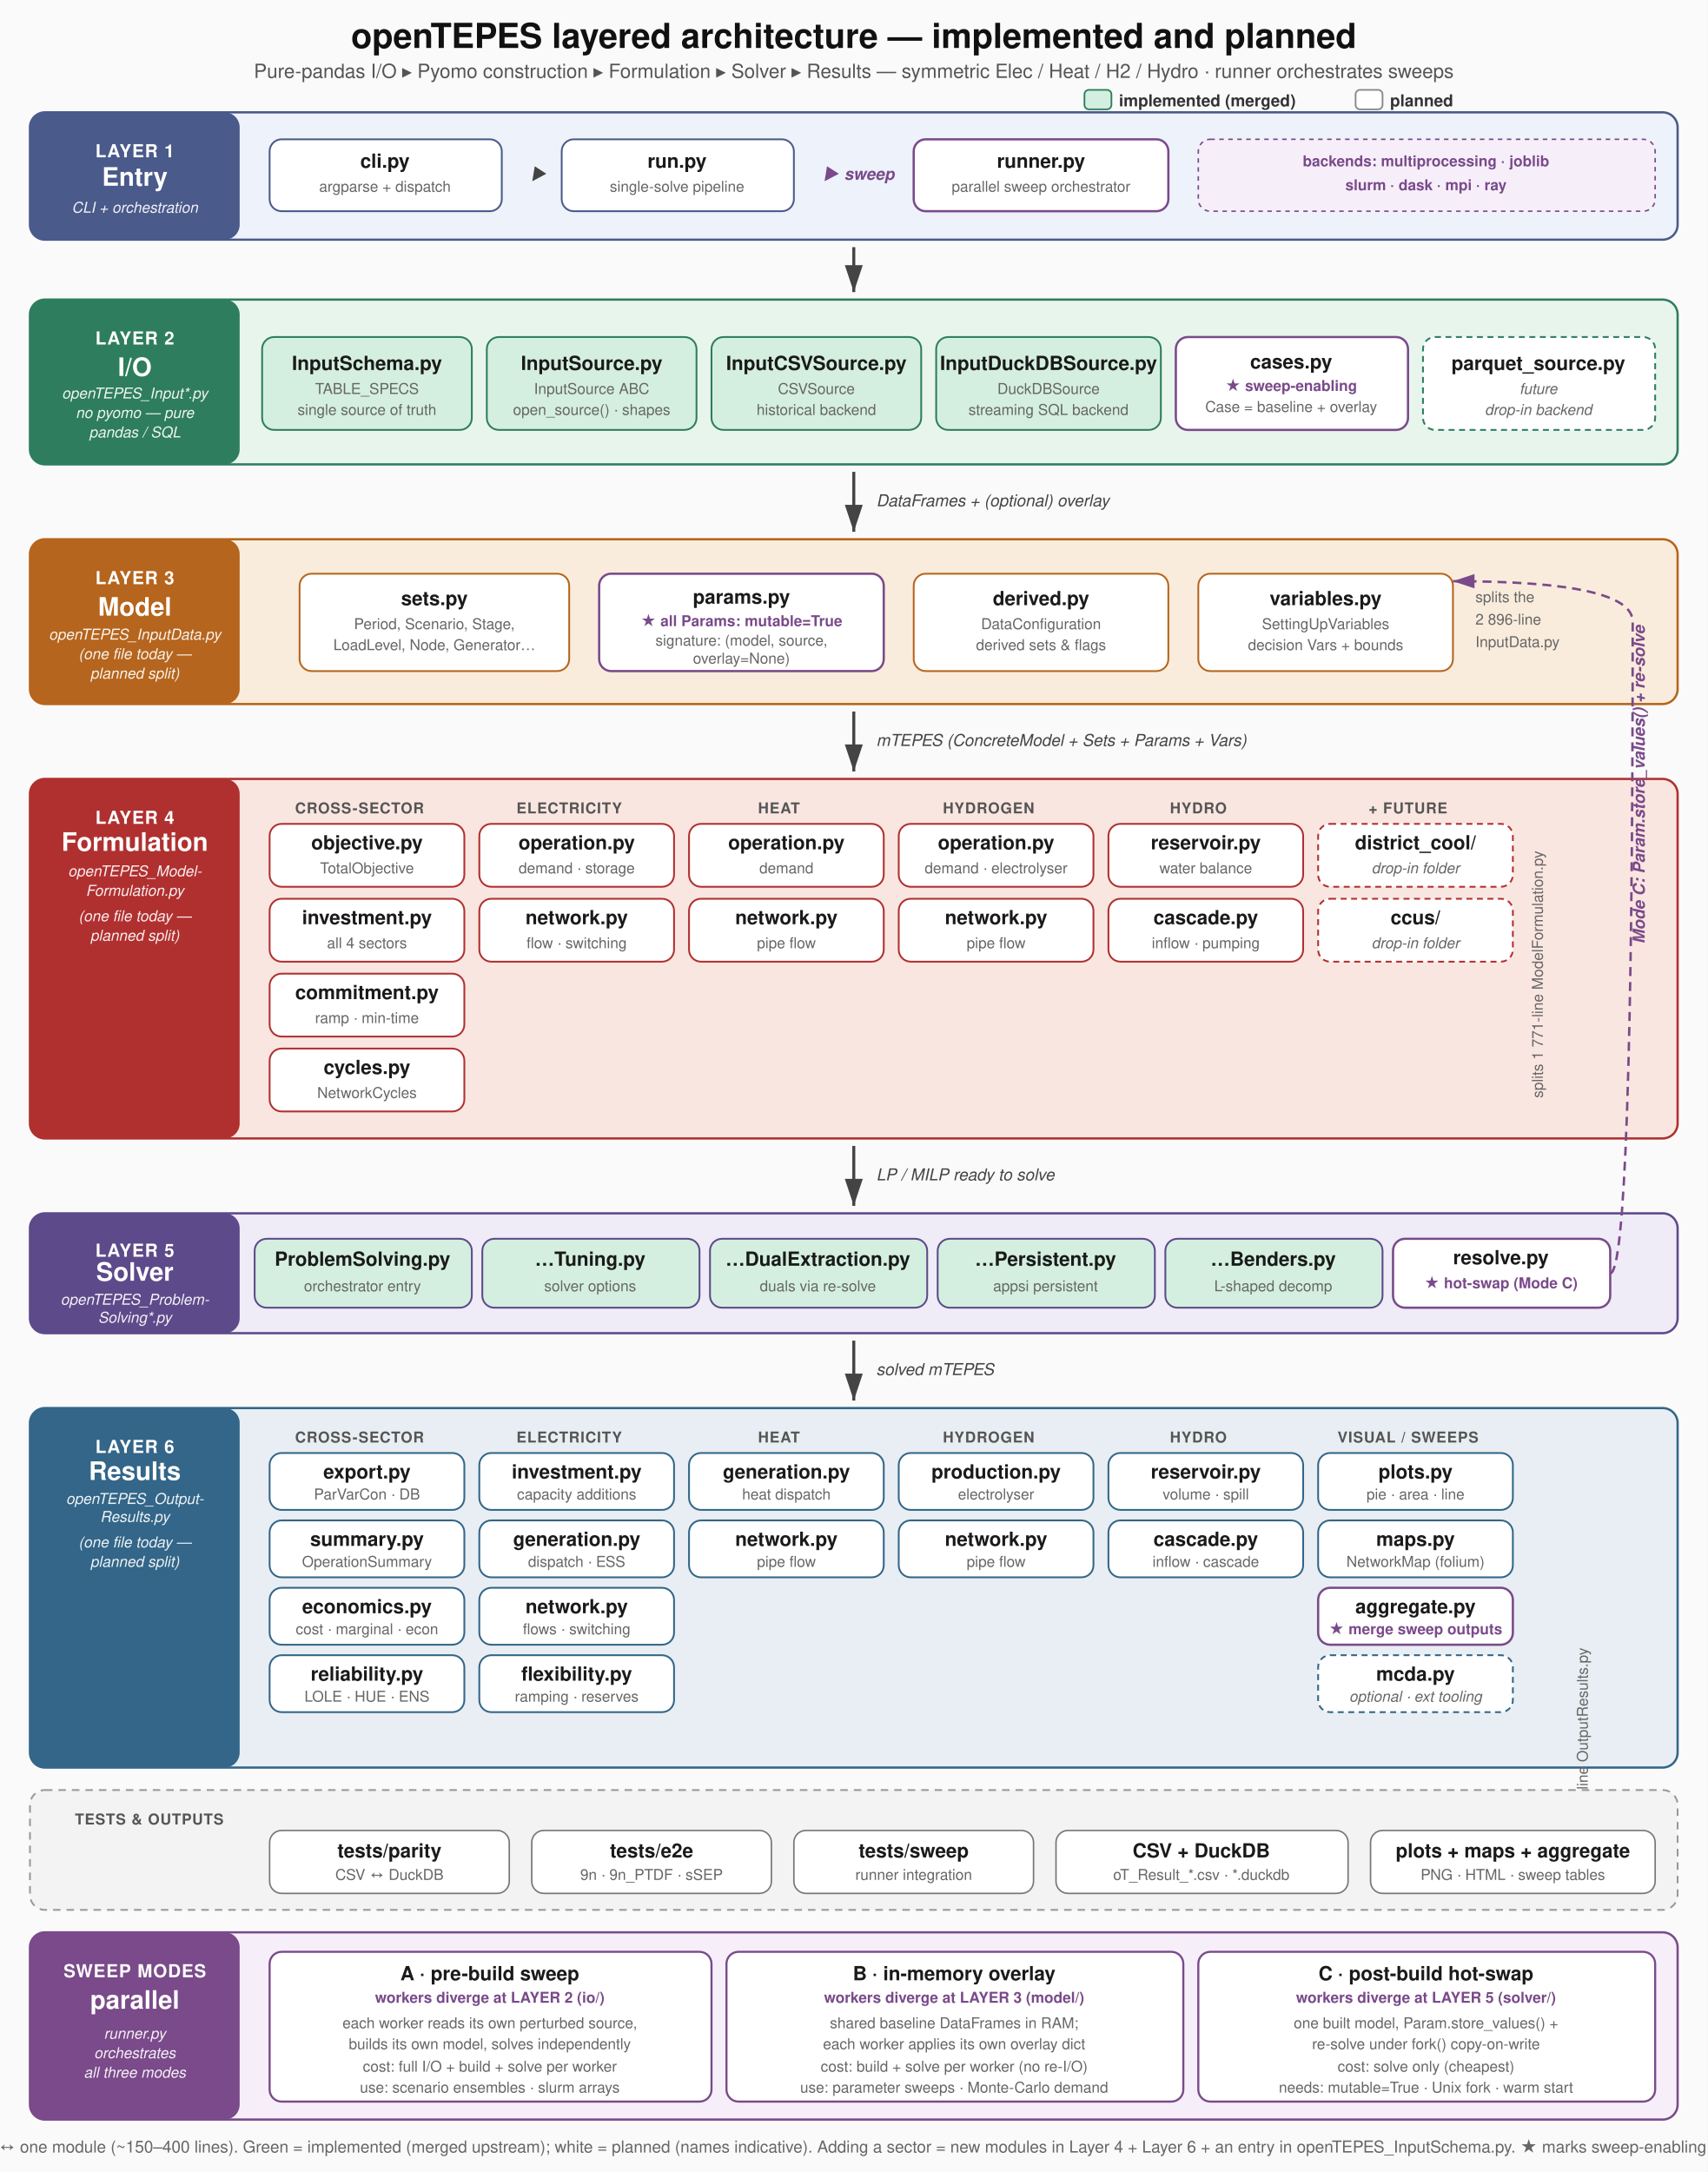
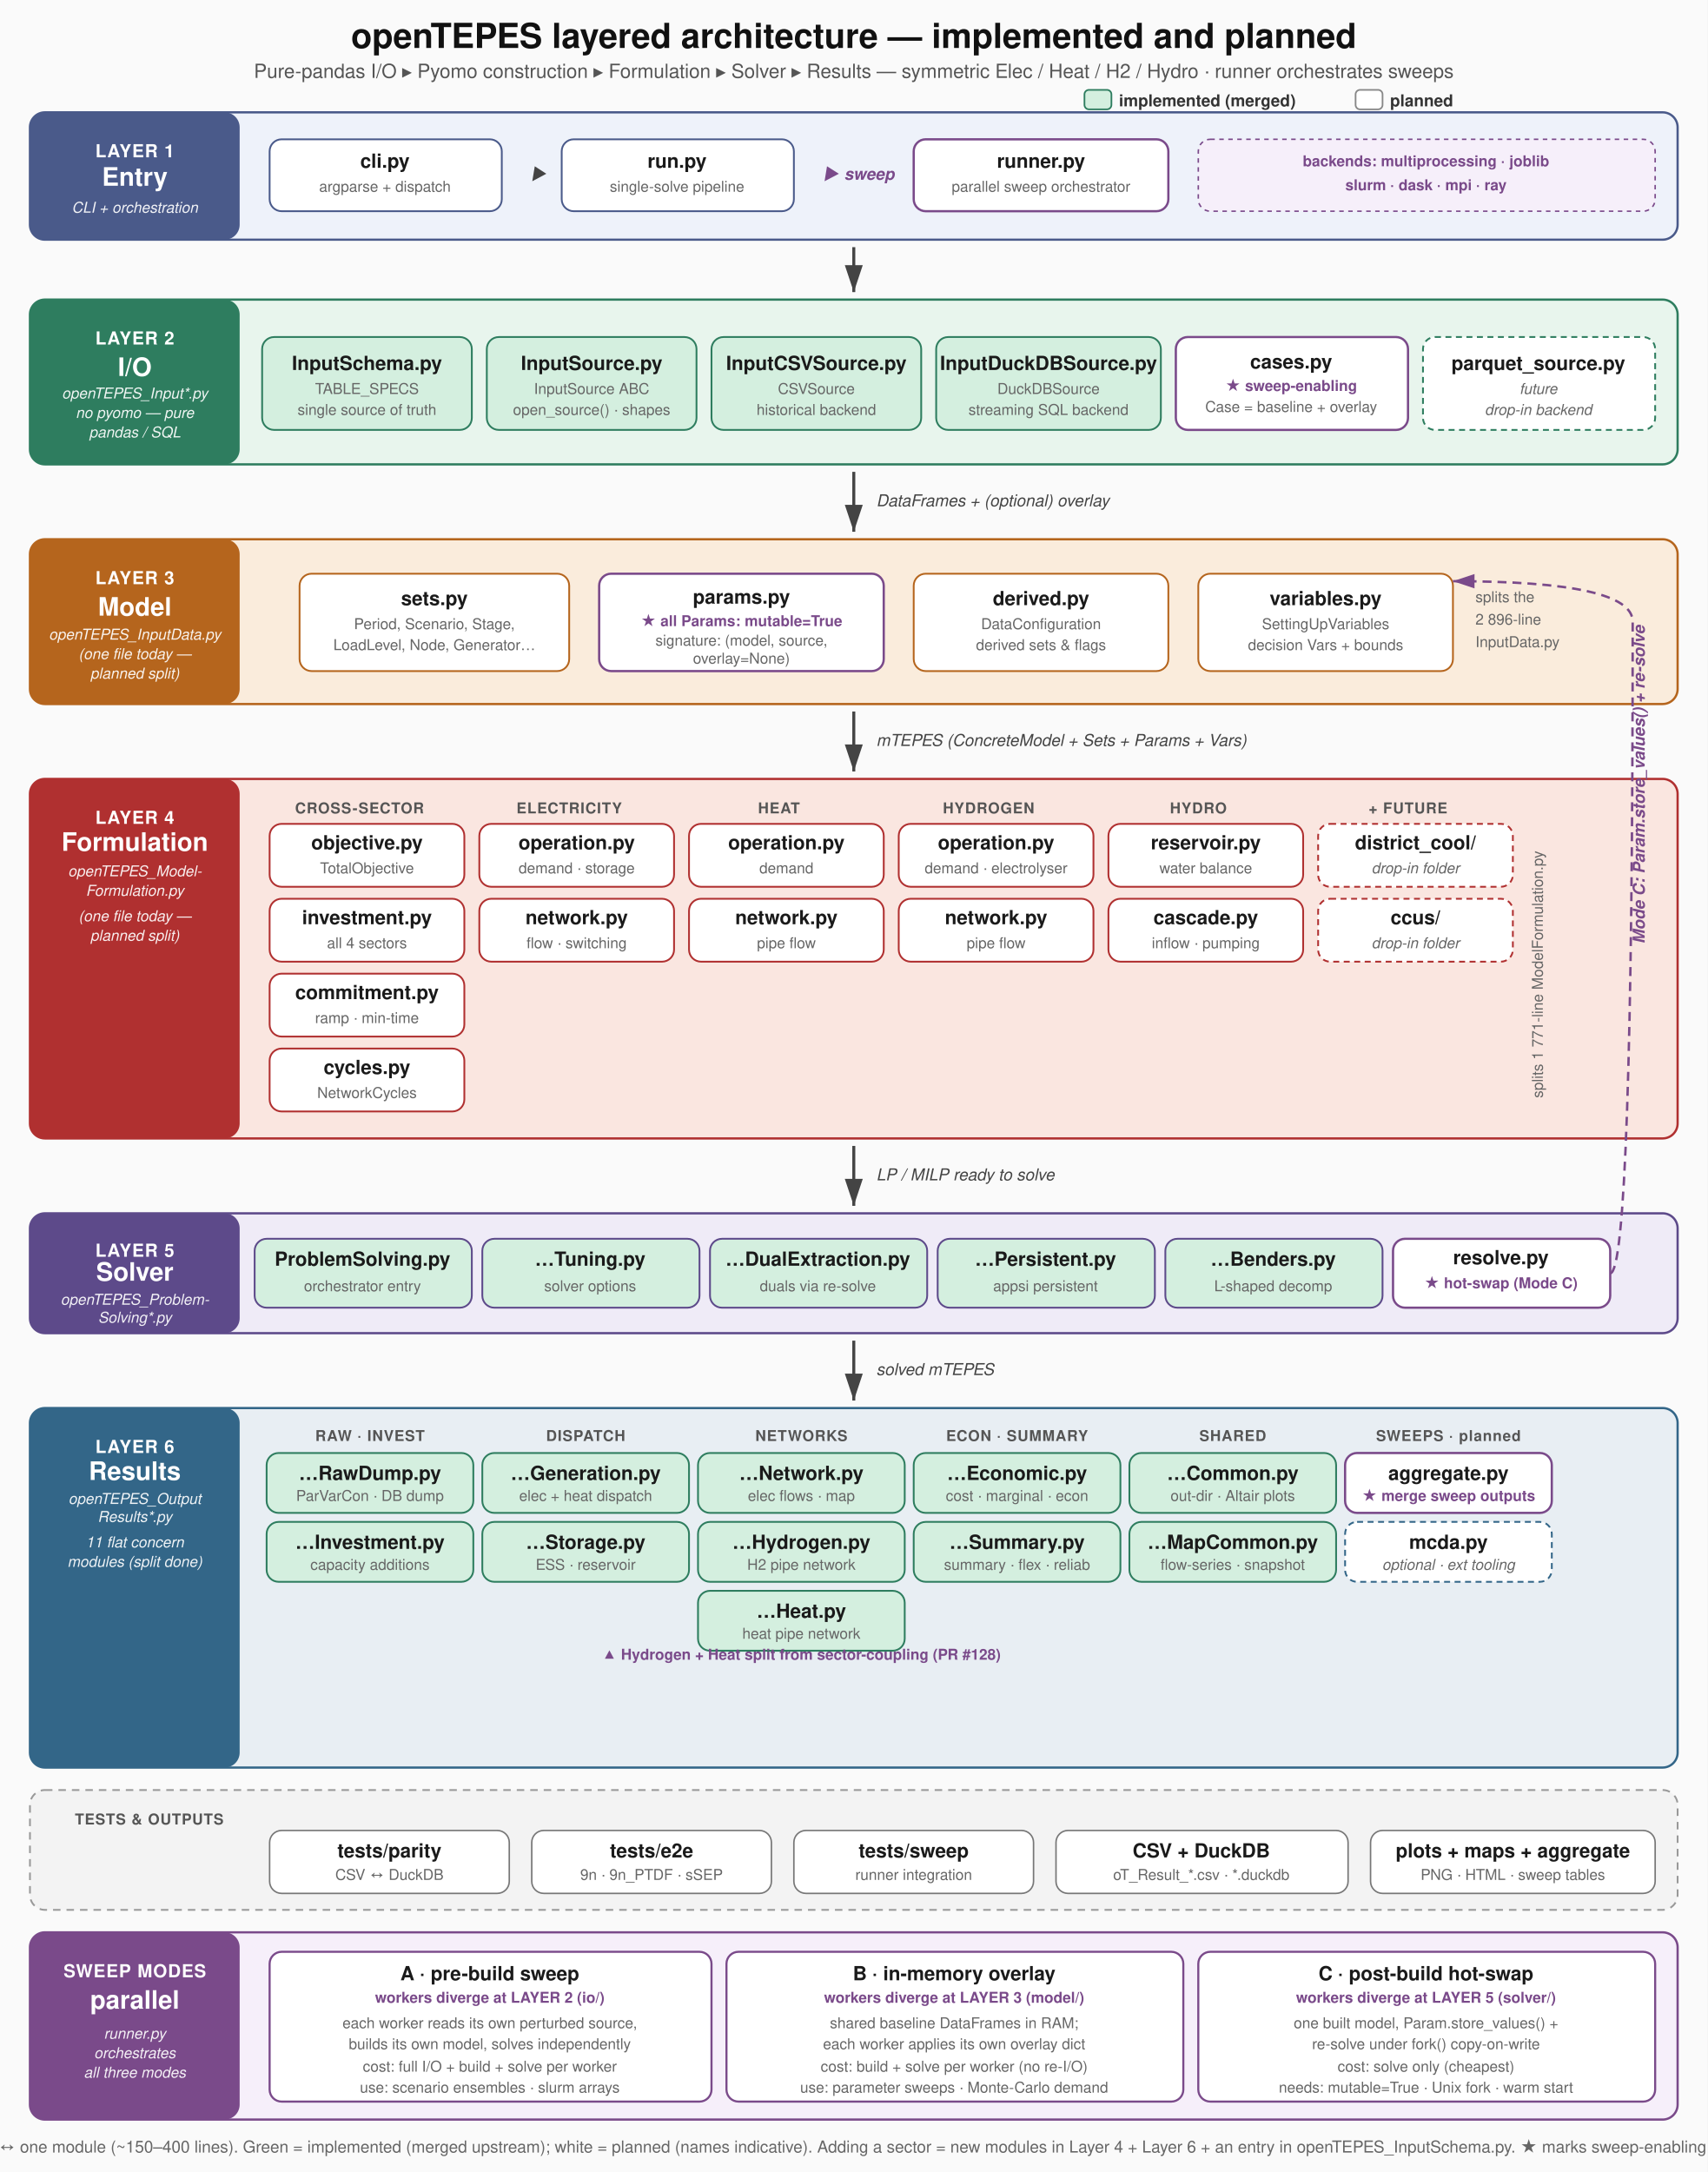
<svg xmlns="http://www.w3.org/2000/svg" viewBox="0 0 1140 1450" font-family="-apple-system,BlinkMacSystemFont,'Segoe UI',Helvetica,Arial,sans-serif">
  <defs>
    <marker id="arrow" markerWidth="10" markerHeight="10" refX="9" refY="3" orient="auto" markerUnits="strokeWidth">
      <path d="M0,0 L0,6 L9,3 z" fill="#444" />
    </marker>
    <marker id="arrowP" markerWidth="10" markerHeight="10" refX="9" refY="3" orient="auto" markerUnits="strokeWidth">
      <path d="M0,0 L0,6 L9,3 z" fill="#7a4a8a" />
    </marker>
    <style>
      .title       { font-size: 23px; font-weight: 800; fill: #111; }
      .subtitle    { font-size: 13px; fill: #555; }
      .layer-tag   { font-size: 12px; font-weight: 700; fill: #fff; letter-spacing: 0.5px; }
      .layer-name  { font-size: 17px; font-weight: 800; fill: #fff; }
      .layer-note  { font-size: 10px; fill: #fff; opacity: 0.92; font-style: italic; }
      .mod         { font-size: 13px; font-weight: 700; fill: #1a1a1a; }
      .mod-sub     { font-size: 10px; fill: #666; }
      .mod-flag    { font-size: 10px; font-weight: 700; fill: #7a4a8a; }
      .sector-tag  { font-size: 10px; font-weight: 700; fill: #555; letter-spacing: 0.5px; }
      .arrow-lbl   { font-size: 11px; fill: #444; font-style: italic; }
      .arrow-lblP  { font-size: 11px; fill: #7a4a8a; font-style: italic; font-weight: 700; }
      .footer      { font-size: 11px; fill: #666; }
      .legend      { font-size: 11px; font-weight: 700; fill: #333; }
    </style>
  </defs>
  <rect width="1140" height="1450" fill="#fafafa" />
  <text x="570" y="32" text-anchor="middle" class="title">openTEPES layered architecture — implemented and planned</text>
  <text x="570" y="52" text-anchor="middle" class="subtitle">Pure-pandas I/O  ▸  Pyomo construction  ▸  Formulation  ▸  Solver  ▸  Results — symmetric Elec / Heat / H2 / Hydro · runner orchestrates sweeps</text>
  <rect x="724" y="60" width="18" height="13" rx="3" fill="#d4efdf" stroke="#2e7d5f" stroke-width="1.1" />
  <text x="747" y="71" class="legend">implemented (merged)</text>
  <rect x="905" y="60" width="18" height="13" rx="3" fill="#fff" stroke="#888" stroke-width="1.1" />
  <text x="928" y="71" class="legend">planned</text>
  <g>
    <rect x="20" y="75" width="1100" height="85" rx="10" fill="#eef2fa" stroke="#4a5a8a" stroke-width="1.5" />
    <rect x="20" y="75" width="140" height="85" rx="10" fill="#4a5a8a" />
    <text x="90" y="105" text-anchor="middle" class="layer-tag">LAYER 1</text>
    <text x="90" y="124" text-anchor="middle" class="layer-name">Entry</text>
    <text x="90" y="142" text-anchor="middle" class="layer-note">CLI + orchestration</text>
    <rect x="180" y="93" width="155" height="48" rx="8" fill="#fff" stroke="#4a5a8a" stroke-width="1.2" />
    <text x="257" y="112" text-anchor="middle" class="mod">cli.py</text>
    <text x="257" y="128" text-anchor="middle" class="mod-sub">argparse + dispatch</text>
    <text x="355" y="120" class="arrow-lbl">▶</text>
    <rect x="375" y="93" width="155" height="48" rx="8" fill="#fff" stroke="#4a5a8a" stroke-width="1.2" />
    <text x="452" y="112" text-anchor="middle" class="mod">run.py</text>
    <text x="452" y="128" text-anchor="middle" class="mod-sub">single-solve pipeline</text>
    <text x="550" y="120" class="arrow-lblP">▶ sweep</text>
    <rect x="610" y="93" width="170" height="48" rx="8" fill="#fff" stroke="#7a4a8a" stroke-width="1.5" />
    <text x="695" y="112" text-anchor="middle" class="mod">runner.py</text>
    <text x="695" y="128" text-anchor="middle" class="mod-sub">parallel sweep orchestrator</text>
    <rect x="800" y="93" width="305" height="48" rx="8" fill="#f6effa" stroke="#7a4a8a" stroke-width="1.0" stroke-dasharray="3 3" />
    <text x="952" y="111" text-anchor="middle" class="mod-flag">backends: multiprocessing · joblib</text>
    <text x="952" y="127" text-anchor="middle" class="mod-flag">slurm · dask · mpi · ray</text>
  </g>
  <line x1="570" y1="165" x2="570" y2="195" stroke="#444" stroke-width="2" marker-end="url(#arrow)" />
  <g>
    <rect x="20" y="200" width="1100" height="110" rx="10" fill="#e8f5ed" stroke="#2e7d5f" stroke-width="1.5" />
    <rect x="20" y="200" width="140" height="110" rx="10" fill="#2e7d5f" />
    <text x="90" y="230" text-anchor="middle" class="layer-tag">LAYER 2</text>
    <text x="90" y="251" text-anchor="middle" class="layer-name">I/O</text>
    <text x="90" y="266" text-anchor="middle" class="layer-note">openTEPES_Input*.py</text>
    <text x="90" y="279" text-anchor="middle" class="layer-note">no pyomo — pure</text>
    <text x="90" y="292" text-anchor="middle" class="layer-note">pandas / SQL</text>
    <rect x="175" y="225" width="140" height="62" rx="8" fill="#d4efdf" stroke="#2e7d5f" stroke-width="1.2" />
    <text x="245" y="247" text-anchor="middle" class="mod">InputSchema.py</text>
    <text x="245" y="263" text-anchor="middle" class="mod-sub">TABLE_SPECS</text>
    <text x="245" y="277" text-anchor="middle" class="mod-sub">single source of truth</text>
    <rect x="325" y="225" width="140" height="62" rx="8" fill="#d4efdf" stroke="#2e7d5f" stroke-width="1.2" />
    <text x="395" y="247" text-anchor="middle" class="mod">InputSource.py</text>
    <text x="395" y="263" text-anchor="middle" class="mod-sub">InputSource ABC</text>
    <text x="395" y="277" text-anchor="middle" class="mod-sub">open_source() · shapes</text>
    <rect x="475" y="225" width="140" height="62" rx="8" fill="#d4efdf" stroke="#2e7d5f" stroke-width="1.2" />
    <text x="545" y="247" text-anchor="middle" class="mod">InputCSVSource.py</text>
    <text x="545" y="263" text-anchor="middle" class="mod-sub">CSVSource</text>
    <text x="545" y="277" text-anchor="middle" class="mod-sub">historical backend</text>
    <rect x="625" y="225" width="150" height="62" rx="8" fill="#d4efdf" stroke="#2e7d5f" stroke-width="1.2" />
    <text x="700" y="247" text-anchor="middle" class="mod">InputDuckDBSource.py</text>
    <text x="700" y="263" text-anchor="middle" class="mod-sub">DuckDBSource</text>
    <text x="700" y="277" text-anchor="middle" class="mod-sub">streaming SQL backend</text>
    <rect x="785" y="225" width="155" height="62" rx="8" fill="#fff" stroke="#7a4a8a" stroke-width="1.5" />
    <text x="862" y="246" text-anchor="middle" class="mod">cases.py</text>
    <text x="862" y="261" text-anchor="middle" class="mod-flag">★ sweep-enabling</text>
    <text x="862" y="275" text-anchor="middle" class="mod-sub">Case = baseline + overlay</text>
    <rect x="950" y="225" width="155" height="62" rx="8" fill="#fff" stroke="#2e7d5f" stroke-width="1.2" stroke-dasharray="4 3" />
    <text x="1027" y="247" text-anchor="middle" class="mod">parquet_source.py</text>
    <text x="1027" y="263" text-anchor="middle" class="mod-sub" font-style="italic">future</text>
    <text x="1027" y="277" text-anchor="middle" class="mod-sub" font-style="italic">drop-in backend</text>
  </g>
  <line x1="570" y1="315" x2="570" y2="355" stroke="#444" stroke-width="2" marker-end="url(#arrow)" />
  <text x="585" y="338" class="arrow-lbl">DataFrames + (optional) overlay</text>
  <g>
    <rect x="20" y="360" width="1100" height="110" rx="10" fill="#faecdc" stroke="#b5651d" stroke-width="1.5" />
    <rect x="20" y="360" width="140" height="110" rx="10" fill="#b5651d" />
    <text x="90" y="390" text-anchor="middle" class="layer-tag">LAYER 3</text>
    <text x="90" y="411" text-anchor="middle" class="layer-name">Model</text>
    <text x="90" y="427" text-anchor="middle" class="layer-note">openTEPES_InputData.py</text>
    <text x="90" y="440" text-anchor="middle" class="layer-note">(one file today —</text>
    <text x="90" y="453" text-anchor="middle" class="layer-note">planned split)</text>
    <rect x="200" y="383" width="180" height="65" rx="8" fill="#fff" stroke="#b5651d" stroke-width="1.2" />
    <text x="290" y="404" text-anchor="middle" class="mod">sets.py</text>
    <text x="290" y="420" text-anchor="middle" class="mod-sub">Period, Scenario, Stage,</text>
    <text x="290" y="434" text-anchor="middle" class="mod-sub">LoadLevel, Node, Generator…</text>
    <rect x="400" y="383" width="190" height="65" rx="8" fill="#fff" stroke="#7a4a8a" stroke-width="1.5" />
    <text x="495" y="403" text-anchor="middle" class="mod">params.py</text>
    <text x="495" y="418" text-anchor="middle" class="mod-flag">★ all Params: mutable=True</text>
    <text x="495" y="431" text-anchor="middle" class="mod-sub">signature: (model, source,</text>
    <text x="495" y="443" text-anchor="middle" class="mod-sub">overlay=None)</text>
    <rect x="610" y="383" width="170" height="65" rx="8" fill="#fff" stroke="#b5651d" stroke-width="1.2" />
    <text x="695" y="404" text-anchor="middle" class="mod">derived.py</text>
    <text x="695" y="420" text-anchor="middle" class="mod-sub">DataConfiguration</text>
    <text x="695" y="434" text-anchor="middle" class="mod-sub">derived sets &amp; flags</text>
    <rect x="800" y="383" width="170" height="65" rx="8" fill="#fff" stroke="#b5651d" stroke-width="1.2" />
    <text x="885" y="404" text-anchor="middle" class="mod">variables.py</text>
    <text x="885" y="420" text-anchor="middle" class="mod-sub">SettingUpVariables</text>
    <text x="885" y="434" text-anchor="middle" class="mod-sub">decision Vars + bounds</text>
    <text x="985" y="402" class="mod-sub">splits the</text>
    <text x="985" y="417" class="mod-sub">2 896-line</text>
    <text x="985" y="432" class="mod-sub">InputData.py</text>
  </g>
  <line x1="570" y1="475" x2="570" y2="515" stroke="#444" stroke-width="2" marker-end="url(#arrow)" />
  <text x="585" y="498" class="arrow-lbl">mTEPES (ConcreteModel + Sets + Params + Vars)</text>
  <g>
    <rect x="20" y="520" width="1100" height="240" rx="10" fill="#fae6e0" stroke="#b03030" stroke-width="1.5" />
    <rect x="20" y="520" width="140" height="240" rx="10" fill="#b03030" />
    <text x="90" y="550" text-anchor="middle" class="layer-tag">LAYER 4</text>
    <text x="90" y="568" text-anchor="middle" class="layer-name">Formulation</text>
    <text x="90" y="585" text-anchor="middle" class="layer-note">openTEPES_Model-</text>
    <text x="90" y="598" text-anchor="middle" class="layer-note">Formulation.py</text>
    <text x="90" y="615" text-anchor="middle" class="layer-note">(one file today —</text>
    <text x="90" y="628" text-anchor="middle" class="layer-note">planned split)</text>
    <text x="240" y="543" text-anchor="middle" class="sector-tag">CROSS-SECTOR</text>
    <rect x="180" y="550" width="130" height="42" rx="8" fill="#fff" stroke="#b03030" stroke-width="1.2" />
    <text x="245" y="567" text-anchor="middle" class="mod">objective.py</text>
    <text x="245" y="583" text-anchor="middle" class="mod-sub">TotalObjective</text>
    <rect x="180" y="600" width="130" height="42" rx="8" fill="#fff" stroke="#b03030" stroke-width="1.2" />
    <text x="245" y="617" text-anchor="middle" class="mod">investment.py</text>
    <text x="245" y="633" text-anchor="middle" class="mod-sub">all 4 sectors</text>
    <rect x="180" y="650" width="130" height="42" rx="8" fill="#fff" stroke="#b03030" stroke-width="1.2" />
    <text x="245" y="667" text-anchor="middle" class="mod">commitment.py</text>
    <text x="245" y="683" text-anchor="middle" class="mod-sub">ramp · min-time</text>
    <rect x="180" y="700" width="130" height="42" rx="8" fill="#fff" stroke="#b03030" stroke-width="1.2" />
    <text x="245" y="717" text-anchor="middle" class="mod">cycles.py</text>
    <text x="245" y="733" text-anchor="middle" class="mod-sub">NetworkCycles</text>
    <text x="380" y="543" text-anchor="middle" class="sector-tag">ELECTRICITY</text>
    <rect x="320" y="550" width="130" height="42" rx="8" fill="#fff" stroke="#b03030" stroke-width="1.2" />
    <text x="385" y="567" text-anchor="middle" class="mod">operation.py</text>
    <text x="385" y="583" text-anchor="middle" class="mod-sub">demand · storage</text>
    <rect x="320" y="600" width="130" height="42" rx="8" fill="#fff" stroke="#b03030" stroke-width="1.2" />
    <text x="385" y="617" text-anchor="middle" class="mod">network.py</text>
    <text x="385" y="633" text-anchor="middle" class="mod-sub">flow · switching</text>
    <text x="520" y="543" text-anchor="middle" class="sector-tag">HEAT</text>
    <rect x="460" y="550" width="130" height="42" rx="8" fill="#fff" stroke="#b03030" stroke-width="1.2" />
    <text x="525" y="567" text-anchor="middle" class="mod">operation.py</text>
    <text x="525" y="583" text-anchor="middle" class="mod-sub">demand</text>
    <rect x="460" y="600" width="130" height="42" rx="8" fill="#fff" stroke="#b03030" stroke-width="1.2" />
    <text x="525" y="617" text-anchor="middle" class="mod">network.py</text>
    <text x="525" y="633" text-anchor="middle" class="mod-sub">pipe flow</text>
    <text x="660" y="543" text-anchor="middle" class="sector-tag">HYDROGEN</text>
    <rect x="600" y="550" width="130" height="42" rx="8" fill="#fff" stroke="#b03030" stroke-width="1.2" />
    <text x="665" y="567" text-anchor="middle" class="mod">operation.py</text>
    <text x="665" y="583" text-anchor="middle" class="mod-sub">demand · electrolyser</text>
    <rect x="600" y="600" width="130" height="42" rx="8" fill="#fff" stroke="#b03030" stroke-width="1.2" />
    <text x="665" y="617" text-anchor="middle" class="mod">network.py</text>
    <text x="665" y="633" text-anchor="middle" class="mod-sub">pipe flow</text>
    <text x="800" y="543" text-anchor="middle" class="sector-tag">HYDRO</text>
    <rect x="740" y="550" width="130" height="42" rx="8" fill="#fff" stroke="#b03030" stroke-width="1.2" />
    <text x="805" y="567" text-anchor="middle" class="mod">reservoir.py</text>
    <text x="805" y="583" text-anchor="middle" class="mod-sub">water balance</text>
    <rect x="740" y="600" width="130" height="42" rx="8" fill="#fff" stroke="#b03030" stroke-width="1.2" />
    <text x="805" y="617" text-anchor="middle" class="mod">cascade.py</text>
    <text x="805" y="633" text-anchor="middle" class="mod-sub">inflow · pumping</text>
    <text x="940" y="543" text-anchor="middle" class="sector-tag">+ FUTURE</text>
    <rect x="880" y="550" width="130" height="42" rx="8" fill="#fff" stroke="#b03030" stroke-width="1.2" stroke-dasharray="4 3" />
    <text x="945" y="567" text-anchor="middle" class="mod">district_cool/</text>
    <text x="945" y="583" text-anchor="middle" class="mod-sub" font-style="italic">drop-in folder</text>
    <rect x="880" y="600" width="130" height="42" rx="8" fill="#fff" stroke="#b03030" stroke-width="1.2" stroke-dasharray="4 3" />
    <text x="945" y="617" text-anchor="middle" class="mod">ccus/</text>
    <text x="945" y="633" text-anchor="middle" class="mod-sub" font-style="italic">drop-in folder</text>
    <text x="1030" y="568" text-anchor="end" class="mod-sub" transform="rotate(-90, 1030, 568)">
      splits 1 771-line ModelFormulation.py
    </text>
  </g>
  <line x1="570" y1="765" x2="570" y2="805" stroke="#444" stroke-width="2" marker-end="url(#arrow)" />
  <text x="585" y="788" class="arrow-lbl">LP / MILP ready to solve</text>
  <g>
    <rect x="20" y="810" width="1100" height="80" rx="10" fill="#efebf7" stroke="#5d4a8a" stroke-width="1.5" />
    <rect x="20" y="810" width="140" height="80" rx="10" fill="#5d4a8a" />
    <text x="90" y="839" text-anchor="middle" class="layer-tag">LAYER 5</text>
    <text x="90" y="855" text-anchor="middle" class="layer-name">Solver</text>
    <text x="90" y="871" text-anchor="middle" class="layer-note">openTEPES_Problem-</text>
    <text x="90" y="883" text-anchor="middle" class="layer-note">Solving*.py</text>
    <rect x="170" y="827" width="145" height="46" rx="8" fill="#d4efdf" stroke="#5d4a8a" stroke-width="1.2" />
    <text x="242" y="845" text-anchor="middle" class="mod">ProblemSolving.py</text>
    <text x="242" y="862" text-anchor="middle" class="mod-sub">orchestrator entry</text>
    <rect x="322" y="827" width="145" height="46" rx="8" fill="#d4efdf" stroke="#5d4a8a" stroke-width="1.2" />
    <text x="394" y="845" text-anchor="middle" class="mod">…Tuning.py</text>
    <text x="394" y="862" text-anchor="middle" class="mod-sub">solver options</text>
    <rect x="474" y="827" width="145" height="46" rx="8" fill="#d4efdf" stroke="#5d4a8a" stroke-width="1.2" />
    <text x="546" y="845" text-anchor="middle" class="mod">…DualExtraction.py</text>
    <text x="546" y="862" text-anchor="middle" class="mod-sub">duals via re-solve</text>
    <rect x="626" y="827" width="145" height="46" rx="8" fill="#d4efdf" stroke="#5d4a8a" stroke-width="1.2" />
    <text x="698" y="845" text-anchor="middle" class="mod">…Persistent.py</text>
    <text x="698" y="862" text-anchor="middle" class="mod-sub">appsi persistent</text>
    <rect x="778" y="827" width="145" height="46" rx="8" fill="#d4efdf" stroke="#5d4a8a" stroke-width="1.2" />
    <text x="850" y="845" text-anchor="middle" class="mod">…Benders.py</text>
    <text x="850" y="862" text-anchor="middle" class="mod-sub">L-shaped decomp</text>
    <rect x="930" y="827" width="145" height="46" rx="8" fill="#fff" stroke="#7a4a8a" stroke-width="1.5" />
    <text x="1002" y="844" text-anchor="middle" class="mod">resolve.py</text>
    <text x="1002" y="860" text-anchor="middle" class="mod-flag">★ hot-swap (Mode C)</text>
  </g>
  <path d="M 1075 850 Q 1090 850 1090 415 Q 1090 388 970 388" stroke="#7a4a8a" stroke-width="1.6" fill="none" stroke-dasharray="6 4" marker-end="url(#arrowP)" />
  <text x="1098" y="630" class="arrow-lblP" transform="rotate(-90, 1098, 630)">Mode C: Param.store_values() + re-solve</text>
  <line x1="570" y1="895" x2="570" y2="935" stroke="#444" stroke-width="2" marker-end="url(#arrow)" />
  <text x="585" y="918" class="arrow-lbl">solved mTEPES</text>
  <g>
    <rect x="20" y="940" width="1100" height="240" rx="10" fill="#e8eef3" stroke="#336688" stroke-width="1.5" />
    <rect x="20" y="940" width="140" height="240" rx="10" fill="#336688" />
    <text x="90" y="970" text-anchor="middle" class="layer-tag">LAYER 6</text>
    <text x="90" y="988" text-anchor="middle" class="layer-name">Results</text>
-     <text x="90" y="1004" text-anchor="middle" class="layer-note">openTEPES_Output-</text>
-     <text x="90" y="1016" text-anchor="middle" class="layer-note">Results.py</text>
-     <text x="90" y="1033" text-anchor="middle" class="layer-note">(one file today —</text>
-     <text x="90" y="1046" text-anchor="middle" class="layer-note">planned split)</text>
-     <text x="240" y="963" text-anchor="middle" class="sector-tag">CROSS-SECTOR</text>
-     <rect x="180" y="970" width="130" height="38" rx="8" fill="#fff" stroke="#336688" stroke-width="1.2" />
-     <text x="245" y="987" text-anchor="middle" class="mod">export.py</text>
-     <text x="245" y="1001" text-anchor="middle" class="mod-sub">ParVarCon · DB</text>
-     <rect x="180" y="1015" width="130" height="38" rx="8" fill="#fff" stroke="#336688" stroke-width="1.2" />
-     <text x="245" y="1032" text-anchor="middle" class="mod">summary.py</text>
-     <text x="245" y="1046" text-anchor="middle" class="mod-sub">OperationSummary</text>
-     <rect x="180" y="1060" width="130" height="38" rx="8" fill="#fff" stroke="#336688" stroke-width="1.2" />
-     <text x="245" y="1077" text-anchor="middle" class="mod">economics.py</text>
-     <text x="245" y="1091" text-anchor="middle" class="mod-sub">cost · marginal · econ</text>
-     <rect x="180" y="1105" width="130" height="38" rx="8" fill="#fff" stroke="#336688" stroke-width="1.2" />
-     <text x="245" y="1122" text-anchor="middle" class="mod">reliability.py</text>
-     <text x="245" y="1136" text-anchor="middle" class="mod-sub">LOLE · HUE · ENS</text>
-     <text x="380" y="963" text-anchor="middle" class="sector-tag">ELECTRICITY</text>
-     <rect x="320" y="970" width="130" height="38" rx="8" fill="#fff" stroke="#336688" stroke-width="1.2" />
-     <text x="385" y="987" text-anchor="middle" class="mod">investment.py</text>
-     <text x="385" y="1001" text-anchor="middle" class="mod-sub">capacity additions</text>
-     <rect x="320" y="1015" width="130" height="38" rx="8" fill="#fff" stroke="#336688" stroke-width="1.2" />
-     <text x="385" y="1032" text-anchor="middle" class="mod">generation.py</text>
-     <text x="385" y="1046" text-anchor="middle" class="mod-sub">dispatch · ESS</text>
-     <rect x="320" y="1060" width="130" height="38" rx="8" fill="#fff" stroke="#336688" stroke-width="1.2" />
-     <text x="385" y="1077" text-anchor="middle" class="mod">network.py</text>
-     <text x="385" y="1091" text-anchor="middle" class="mod-sub">flows · switching</text>
-     <rect x="320" y="1105" width="130" height="38" rx="8" fill="#fff" stroke="#336688" stroke-width="1.2" />
-     <text x="385" y="1122" text-anchor="middle" class="mod">flexibility.py</text>
-     <text x="385" y="1136" text-anchor="middle" class="mod-sub">ramping · reserves</text>
-     <text x="520" y="963" text-anchor="middle" class="sector-tag">HEAT</text>
-     <rect x="460" y="970" width="130" height="38" rx="8" fill="#fff" stroke="#336688" stroke-width="1.2" />
-     <text x="525" y="987" text-anchor="middle" class="mod">generation.py</text>
-     <text x="525" y="1001" text-anchor="middle" class="mod-sub">heat dispatch</text>
-     <rect x="460" y="1015" width="130" height="38" rx="8" fill="#fff" stroke="#336688" stroke-width="1.2" />
-     <text x="525" y="1032" text-anchor="middle" class="mod">network.py</text>
-     <text x="525" y="1046" text-anchor="middle" class="mod-sub">pipe flow</text>
-     <text x="660" y="963" text-anchor="middle" class="sector-tag">HYDROGEN</text>
-     <rect x="600" y="970" width="130" height="38" rx="8" fill="#fff" stroke="#336688" stroke-width="1.2" />
-     <text x="665" y="987" text-anchor="middle" class="mod">production.py</text>
-     <text x="665" y="1001" text-anchor="middle" class="mod-sub">electrolyser</text>
-     <rect x="600" y="1015" width="130" height="38" rx="8" fill="#fff" stroke="#336688" stroke-width="1.2" />
-     <text x="665" y="1032" text-anchor="middle" class="mod">network.py</text>
-     <text x="665" y="1046" text-anchor="middle" class="mod-sub">pipe flow</text>
-     <text x="800" y="963" text-anchor="middle" class="sector-tag">HYDRO</text>
-     <rect x="740" y="970" width="130" height="38" rx="8" fill="#fff" stroke="#336688" stroke-width="1.2" />
-     <text x="805" y="987" text-anchor="middle" class="mod">reservoir.py</text>
-     <text x="805" y="1001" text-anchor="middle" class="mod-sub">volume · spill</text>
-     <rect x="740" y="1015" width="130" height="38" rx="8" fill="#fff" stroke="#336688" stroke-width="1.2" />
-     <text x="805" y="1032" text-anchor="middle" class="mod">cascade.py</text>
-     <text x="805" y="1046" text-anchor="middle" class="mod-sub">inflow · cascade</text>
-     <text x="940" y="963" text-anchor="middle" class="sector-tag">VISUAL / SWEEPS</text>
-     <rect x="880" y="970" width="130" height="38" rx="8" fill="#fff" stroke="#336688" stroke-width="1.2" />
-     <text x="945" y="987" text-anchor="middle" class="mod">plots.py</text>
-     <text x="945" y="1001" text-anchor="middle" class="mod-sub">pie · area · line</text>
-     <rect x="880" y="1015" width="130" height="38" rx="8" fill="#fff" stroke="#336688" stroke-width="1.2" />
-     <text x="945" y="1032" text-anchor="middle" class="mod">maps.py</text>
-     <text x="945" y="1046" text-anchor="middle" class="mod-sub">NetworkMap (folium)</text>
-     <rect x="880" y="1060" width="130" height="38" rx="8" fill="#fff" stroke="#7a4a8a" stroke-width="1.5" />
-     <text x="945" y="1077" text-anchor="middle" class="mod">aggregate.py</text>
-     <text x="945" y="1091" text-anchor="middle" class="mod-flag">★ merge sweep outputs</text>
-     <rect x="880" y="1105" width="130" height="38" rx="8" fill="#fff" stroke="#336688" stroke-width="1.2" stroke-dasharray="4 3" />
-     <text x="945" y="1122" text-anchor="middle" class="mod">mcda.py</text>
-     <text x="945" y="1136" text-anchor="middle" class="mod-sub" font-style="italic">optional · ext tooling</text>
-     <text x="1060" y="1100" text-anchor="end" class="mod-sub" transform="rotate(-90, 1060, 1100)">
-       splits 2 835-line OutputResults.py
-     </text>
+     <text x="90" y="1004" text-anchor="middle" class="layer-note">openTEPES_Output</text>
+     <text x="90" y="1016" text-anchor="middle" class="layer-note">Results*.py</text>
+     <text x="90" y="1033" text-anchor="middle" class="layer-note">11 flat concern</text>
+     <text x="90" y="1046" text-anchor="middle" class="layer-note">modules (split done)</text>
+     <text x="247" y="962" text-anchor="middle" class="sector-tag">RAW · INVEST</text>
+     <text x="391" y="962" text-anchor="middle" class="sector-tag">DISPATCH</text>
+     <text x="535" y="962" text-anchor="middle" class="sector-tag">NETWORKS</text>
+     <text x="679" y="962" text-anchor="middle" class="sector-tag">ECON · SUMMARY</text>
+     <text x="823" y="962" text-anchor="middle" class="sector-tag">SHARED</text>
+     <text x="967" y="962" text-anchor="middle" class="sector-tag">SWEEPS · planned</text>
+     <rect x="178" y="970" width="138" height="40" rx="8" fill="#d4efdf" stroke="#2e7d5f" stroke-width="1.2" />
+     <text x="247" y="988" text-anchor="middle" class="mod">…RawDump.py</text>
+     <text x="247" y="1002" text-anchor="middle" class="mod-sub">ParVarCon · DB dump</text>
+     <rect x="178" y="1016" width="138" height="40" rx="8" fill="#d4efdf" stroke="#2e7d5f" stroke-width="1.2" />
+     <text x="247" y="1034" text-anchor="middle" class="mod">…Investment.py</text>
+     <text x="247" y="1048" text-anchor="middle" class="mod-sub">capacity additions</text>
+     <rect x="322" y="970" width="138" height="40" rx="8" fill="#d4efdf" stroke="#2e7d5f" stroke-width="1.2" />
+     <text x="391" y="988" text-anchor="middle" class="mod">…Generation.py</text>
+     <text x="391" y="1002" text-anchor="middle" class="mod-sub">elec + heat dispatch</text>
+     <rect x="322" y="1016" width="138" height="40" rx="8" fill="#d4efdf" stroke="#2e7d5f" stroke-width="1.2" />
+     <text x="391" y="1034" text-anchor="middle" class="mod">…Storage.py</text>
+     <text x="391" y="1048" text-anchor="middle" class="mod-sub">ESS · reservoir</text>
+     <rect x="466" y="970" width="138" height="40" rx="8" fill="#d4efdf" stroke="#2e7d5f" stroke-width="1.2" />
+     <text x="535" y="988" text-anchor="middle" class="mod">…Network.py</text>
+     <text x="535" y="1002" text-anchor="middle" class="mod-sub">elec flows · map</text>
+     <rect x="466" y="1016" width="138" height="40" rx="8" fill="#d4efdf" stroke="#2e7d5f" stroke-width="1.2" />
+     <text x="535" y="1034" text-anchor="middle" class="mod">…Hydrogen.py</text>
+     <text x="535" y="1048" text-anchor="middle" class="mod-sub">H2 pipe network</text>
+     <rect x="466" y="1062" width="138" height="40" rx="8" fill="#d4efdf" stroke="#2e7d5f" stroke-width="1.2" />
+     <text x="535" y="1080" text-anchor="middle" class="mod">…Heat.py</text>
+     <text x="535" y="1094" text-anchor="middle" class="mod-sub">heat pipe network</text>
+     <rect x="610" y="970" width="138" height="40" rx="8" fill="#d4efdf" stroke="#2e7d5f" stroke-width="1.2" />
+     <text x="679" y="988" text-anchor="middle" class="mod">…Economic.py</text>
+     <text x="679" y="1002" text-anchor="middle" class="mod-sub">cost · marginal · econ</text>
+     <rect x="610" y="1016" width="138" height="40" rx="8" fill="#d4efdf" stroke="#2e7d5f" stroke-width="1.2" />
+     <text x="679" y="1034" text-anchor="middle" class="mod">…Summary.py</text>
+     <text x="679" y="1048" text-anchor="middle" class="mod-sub">summary · flex · reliab</text>
+     <rect x="754" y="970" width="138" height="40" rx="8" fill="#d4efdf" stroke="#2e7d5f" stroke-width="1.2" />
+     <text x="823" y="988" text-anchor="middle" class="mod">…Common.py</text>
+     <text x="823" y="1002" text-anchor="middle" class="mod-sub">out-dir · Altair plots</text>
+     <rect x="754" y="1016" width="138" height="40" rx="8" fill="#d4efdf" stroke="#2e7d5f" stroke-width="1.2" />
+     <text x="823" y="1034" text-anchor="middle" class="mod">…MapCommon.py</text>
+     <text x="823" y="1048" text-anchor="middle" class="mod-sub">flow-series · snapshot</text>
+     <text x="535" y="1108" text-anchor="middle" class="mod-flag">▲ Hydrogen + Heat split from sector-coupling (PR #128)</text>
+     <rect x="898" y="970" width="138" height="40" rx="8" fill="#fff" stroke="#7a4a8a" stroke-width="1.5" />
+     <text x="967" y="988" text-anchor="middle" class="mod">aggregate.py</text>
+     <text x="967" y="1002" text-anchor="middle" class="mod-flag">★ merge sweep outputs</text>
+     <rect x="898" y="1016" width="138" height="40" rx="8" fill="#fff" stroke="#336688" stroke-width="1.2" stroke-dasharray="4 3" />
+     <text x="967" y="1034" text-anchor="middle" class="mod">mcda.py</text>
+     <text x="967" y="1048" text-anchor="middle" class="mod-sub" font-style="italic">optional · ext tooling</text>
  </g>
  <g>
    <rect x="20" y="1195" width="1100" height="80" rx="10" fill="#f3f3f3" stroke="#999" stroke-width="1.2" stroke-dasharray="5 4" />
    <text x="50" y="1218" class="sector-tag">TESTS &amp; OUTPUTS</text>
    <rect x="180" y="1222" width="160" height="42" rx="8" fill="#fff" stroke="#777" stroke-width="1.0" />
    <text x="260" y="1240" text-anchor="middle" class="mod">tests/parity</text>
    <text x="260" y="1255" text-anchor="middle" class="mod-sub">CSV ↔ DuckDB</text>
    <rect x="355" y="1222" width="160" height="42" rx="8" fill="#fff" stroke="#777" stroke-width="1.0" />
    <text x="435" y="1240" text-anchor="middle" class="mod">tests/e2e</text>
    <text x="435" y="1255" text-anchor="middle" class="mod-sub">9n · 9n_PTDF · sSEP</text>
    <rect x="530" y="1222" width="160" height="42" rx="8" fill="#fff" stroke="#777" stroke-width="1.0" />
    <text x="610" y="1240" text-anchor="middle" class="mod">tests/sweep</text>
    <text x="610" y="1255" text-anchor="middle" class="mod-sub">runner integration</text>
    <rect x="705" y="1222" width="195" height="42" rx="8" fill="#fff" stroke="#777" stroke-width="1.0" />
    <text x="802" y="1240" text-anchor="middle" class="mod">CSV + DuckDB</text>
    <text x="802" y="1255" text-anchor="middle" class="mod-sub">oT_Result_*.csv · *.duckdb</text>
    <rect x="915" y="1222" width="190" height="42" rx="8" fill="#fff" stroke="#777" stroke-width="1.0" />
    <text x="1010" y="1240" text-anchor="middle" class="mod">plots + maps + aggregate</text>
    <text x="1010" y="1255" text-anchor="middle" class="mod-sub">PNG · HTML · sweep tables</text>
  </g>
  <g>
    <rect x="20" y="1290" width="1100" height="125" rx="10" fill="#f6effa" stroke="#7a4a8a" stroke-width="1.5" />
    <rect x="20" y="1290" width="140" height="125" rx="10" fill="#7a4a8a" />
    <text x="90" y="1320" text-anchor="middle" class="layer-tag">SWEEP MODES</text>
    <text x="90" y="1341" text-anchor="middle" class="layer-name">parallel</text>
    <text x="90" y="1361" text-anchor="middle" class="layer-note">runner.py</text>
    <text x="90" y="1374" text-anchor="middle" class="layer-note">orchestrates</text>
    <text x="90" y="1387" text-anchor="middle" class="layer-note">all three modes</text>
    <rect x="180" y="1303" width="295" height="100" rx="8" fill="#fff" stroke="#7a4a8a" stroke-width="1.4" />
    <text x="327" y="1322" text-anchor="middle" class="mod">A · pre-build sweep</text>
    <text x="327" y="1337" text-anchor="middle" class="mod-flag">workers diverge at LAYER 2 (io/)</text>
    <text x="327" y="1354" text-anchor="middle" class="mod-sub">each worker reads its own perturbed source,</text>
    <text x="327" y="1368" text-anchor="middle" class="mod-sub">builds its own model, solves independently</text>
    <text x="327" y="1383" text-anchor="middle" class="mod-sub">cost: full I/O + build + solve per worker</text>
    <text x="327" y="1397" text-anchor="middle" class="mod-sub">use: scenario ensembles · slurm arrays</text>
    <rect x="485" y="1303" width="305" height="100" rx="8" fill="#fff" stroke="#7a4a8a" stroke-width="1.4" />
    <text x="637" y="1322" text-anchor="middle" class="mod">B · in-memory overlay</text>
    <text x="637" y="1337" text-anchor="middle" class="mod-flag">workers diverge at LAYER 3 (model/)</text>
    <text x="637" y="1354" text-anchor="middle" class="mod-sub">shared baseline DataFrames in RAM;</text>
    <text x="637" y="1368" text-anchor="middle" class="mod-sub">each worker applies its own overlay dict</text>
    <text x="637" y="1383" text-anchor="middle" class="mod-sub">cost: build + solve per worker (no re-I/O)</text>
    <text x="637" y="1397" text-anchor="middle" class="mod-sub">use: parameter sweeps · Monte-Carlo demand</text>
    <rect x="800" y="1303" width="305" height="100" rx="8" fill="#fff" stroke="#7a4a8a" stroke-width="1.4" />
    <text x="952" y="1322" text-anchor="middle" class="mod">C · post-build hot-swap</text>
    <text x="952" y="1337" text-anchor="middle" class="mod-flag">workers diverge at LAYER 5 (solver/)</text>
    <text x="952" y="1354" text-anchor="middle" class="mod-sub">one built model, Param.store_values() +</text>
    <text x="952" y="1368" text-anchor="middle" class="mod-sub">re-solve under fork() copy-on-write</text>
    <text x="952" y="1383" text-anchor="middle" class="mod-sub">cost: solve only (cheapest)</text>
    <text x="952" y="1397" text-anchor="middle" class="mod-sub">needs: mutable=True · Unix fork · warm start</text>
  </g>
  <text x="570" y="1437" text-anchor="middle" class="footer">
    Each box ↔ one module (~150–400 lines). Green = implemented (merged upstream); white = planned (names indicative). Adding a sector = new modules in Layer 4 + Layer 6 + an entry in openTEPES_InputSchema.py. ★ marks sweep-enabling additions.
  </text>
</svg>
